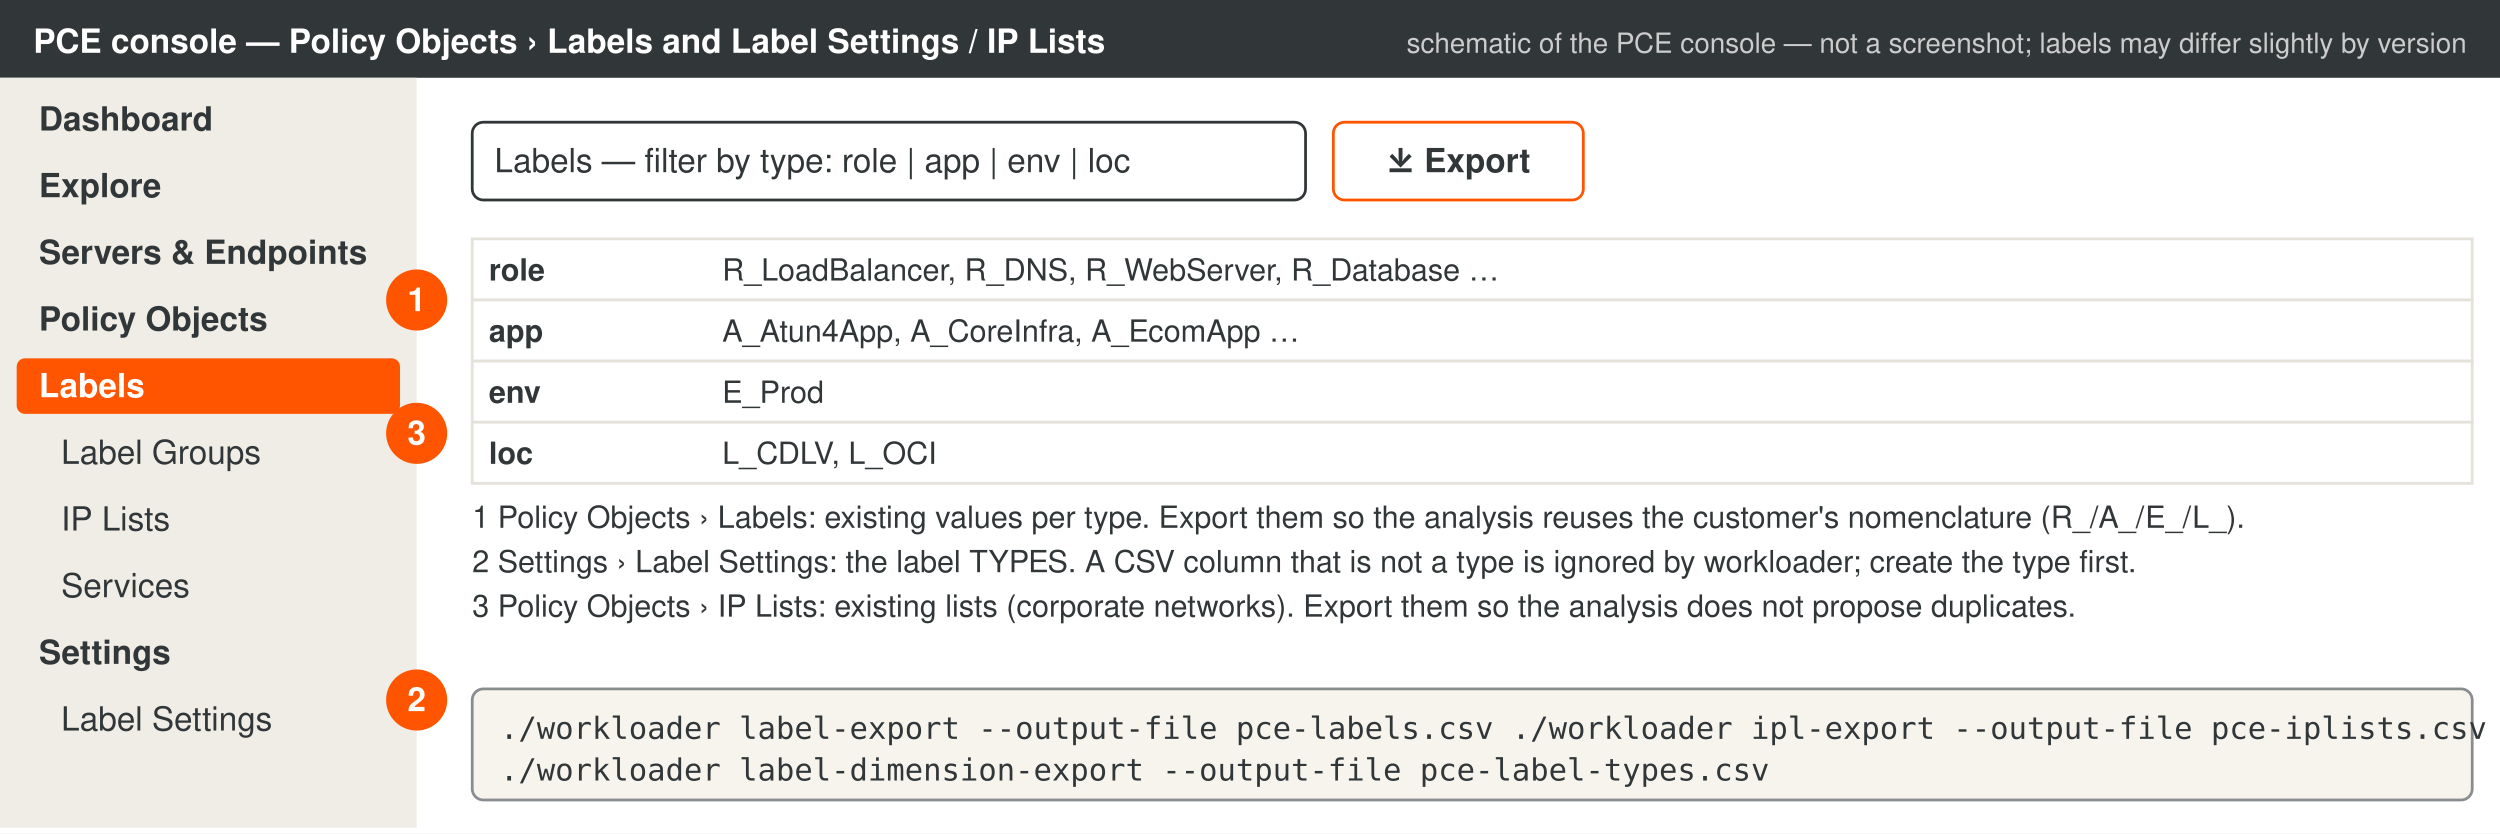
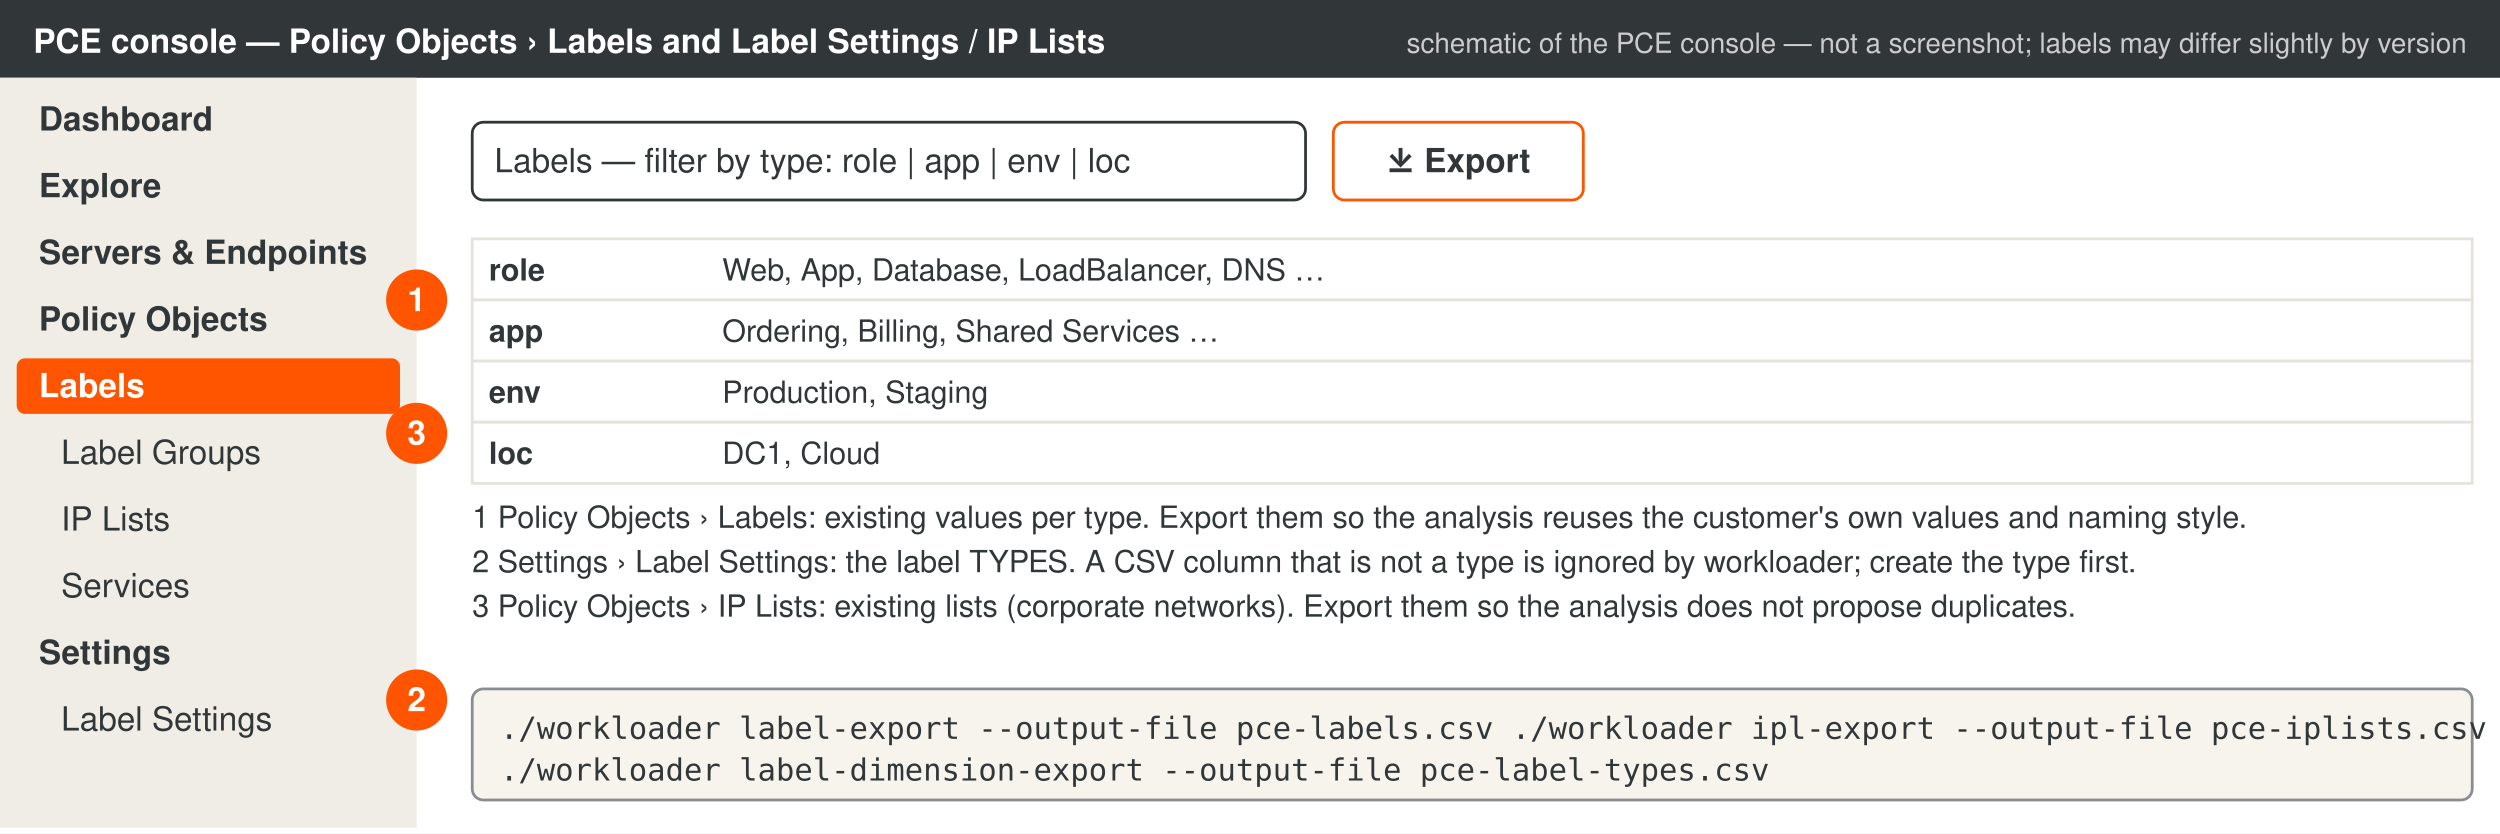
<svg xmlns="http://www.w3.org/2000/svg" viewBox="0 0 900 300" font-family="Helvetica, Arial, sans-serif" font-size="12">
  <rect width="900" height="300" fill="white" />
  <rect x="0" y="0" width="900" height="28" fill="#313638" />
  <text x="12" y="19" fill="white" font-weight="700">PCE console — Policy Objects › Labels and Label Settings / IP Lists</text>
  <text x="888" y="19" fill="#ccc" text-anchor="end" font-size="10">schematic of the PCE console — not a screenshot; labels may differ slightly by version</text>
  <rect x="0" y="28" width="150" height="270" fill="#F0EDE6" />
  <text x="14" y="47" fill="#313638" font-weight="700">Dashboard</text>
  <text x="14" y="71" fill="#313638" font-weight="700">Explore</text>
  <text x="14" y="95" fill="#313638" font-weight="700">Servers &amp; Endpoints</text>
  <text x="14" y="119" fill="#313638" font-weight="700">Policy Objects</text>
  <rect x="6" y="129" width="138" height="20" rx="3" fill="#FF5500" />
  <text x="14" y="143" fill="white" font-weight="700">  Labels</text>
  <text x="22" y="167" fill="#313638">Label Groups</text>
  <text x="22" y="191" fill="#313638">IP Lists</text>
  <text x="22" y="215" fill="#313638">Services</text>
  <text x="14" y="239" fill="#313638" font-weight="700">Settings</text>
  <text x="22" y="263" fill="#313638">Label Settings</text>
  <circle cx="150" cy="108" r="11" fill="#FF5500" />
  <text x="150" y="112" fill="white" text-anchor="middle" font-weight="700" font-size="12">1</text>
  <circle cx="150" cy="156" r="11" fill="#FF5500" />
  <text x="150" y="160" fill="white" text-anchor="middle" font-weight="700" font-size="12">3</text>
  <circle cx="150" cy="252" r="11" fill="#FF5500" />
  <text x="150" y="256" fill="white" text-anchor="middle" font-weight="700" font-size="12">2</text>
  <rect x="170" y="44" width="300" height="28" rx="4" fill="white" stroke="#313638" />
  <text x="178" y="62.0" text-anchor="start" fill="#313638" font-size="12">Labels — filter by type: role | app | env | loc</text>
  <rect x="480" y="44" width="90" height="28" rx="4" fill="white" stroke="#FF5500" />
  <text x="525.0" y="62.0" text-anchor="middle" fill="#313638" font-weight="700" font-size="12">⤓ Export</text>
  <rect x="170" y="86" width="720" height="22" fill="white" stroke="#e5e2db" />
  <text x="176" y="101" fill="#313638" font-size="11" font-weight="700">role</text>
-   <text x="260" y="101" fill="#313638" font-size="11">R_LoadBalancer, R_DNS, R_WebServer, R_Database …</text>
+   <text x="260" y="101" fill="#313638" font-size="11">Web, App, Database, LoadBalancer, DNS …</text>
  <rect x="170" y="108" width="720" height="22" fill="white" stroke="#e5e2db" />
  <text x="176" y="123" fill="#313638" font-size="11" font-weight="700">app</text>
-   <text x="260" y="123" fill="#313638" font-size="11">A_Atun4App, A_CoreInfra, A_EcomApp …</text>
+   <text x="260" y="123" fill="#313638" font-size="11">Ordering, Billing, Shared Services …</text>
  <rect x="170" y="130" width="720" height="22" fill="white" stroke="#e5e2db" />
  <text x="176" y="145" fill="#313638" font-size="11" font-weight="700">env</text>
-   <text x="260" y="145" fill="#313638" font-size="11">E_Prod</text>
+   <text x="260" y="145" fill="#313638" font-size="11">Production, Staging</text>
  <rect x="170" y="152" width="720" height="22" fill="white" stroke="#e5e2db" />
  <text x="176" y="167" fill="#313638" font-size="11" font-weight="700">loc</text>
-   <text x="260" y="167" fill="#313638" font-size="11">L_CDLV, L_OCI</text>
-   <text x="170" y="190" fill="#313638" font-size="11">1 Policy Objects › Labels: existing values per type. Export them so the analysis reuses the customer's nomenclature (R_/A_/E_/L_).</text>
+   <text x="260" y="167" fill="#313638" font-size="11">DC1, Cloud</text>
+   <text x="170" y="190" fill="#313638" font-size="11">1 Policy Objects › Labels: existing values per type. Export them so the analysis reuses the customer's own values and naming style.</text>
  <text x="170" y="206" fill="#313638" font-size="11">2 Settings › Label Settings: the label TYPES. A CSV column that is not a type is ignored by workloader; create the type first.</text>
  <text x="170" y="222" fill="#313638" font-size="11">3 Policy Objects › IP Lists: existing lists (corporate networks). Export them so the analysis does not propose duplicates.</text>
  <rect x="170" y="248" width="720" height="40" rx="4" fill="#F7F4EE" stroke="#8A8D8F" />
  <text x="180" y="266" fill="#313638" font-size="11" font-family="Menlo, monospace">./workloader label-export --output-file pce-labels.csv      ./workloader ipl-export --output-file pce-iplists.csv</text>
  <text x="180" y="281" fill="#313638" font-size="11" font-family="Menlo, monospace">./workloader label-dimension-export --output-file pce-label-types.csv</text>
</svg>
